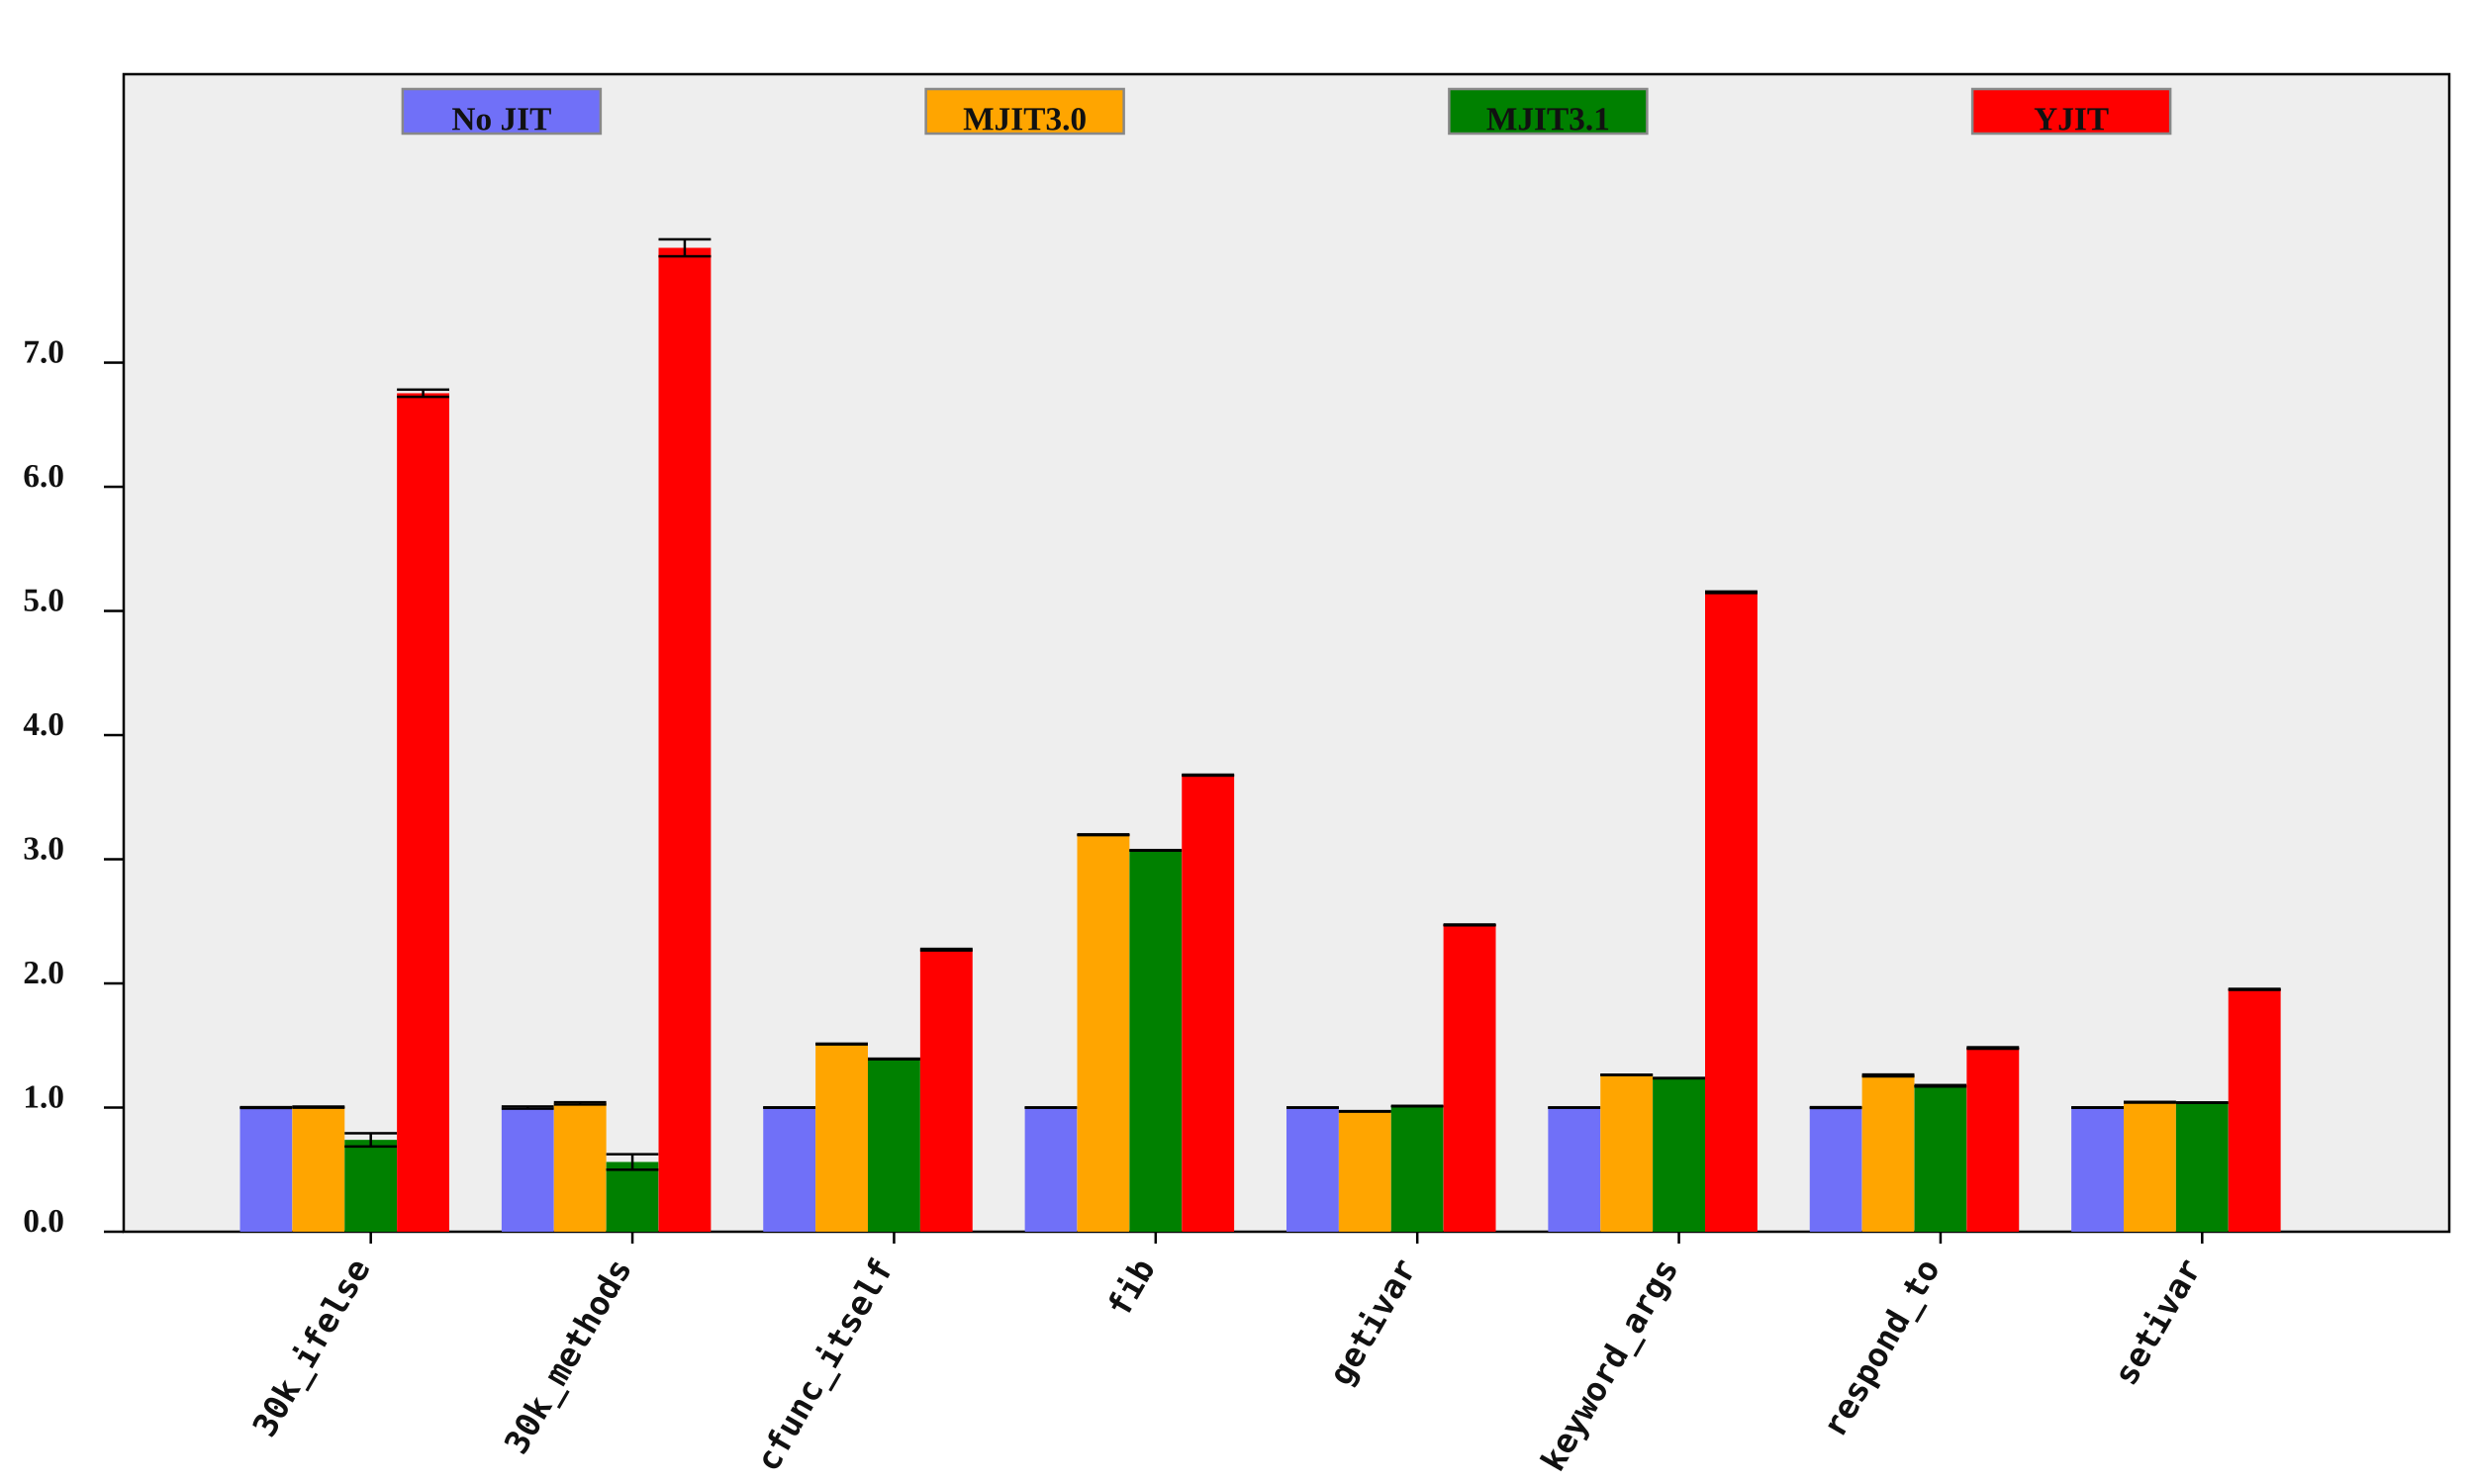
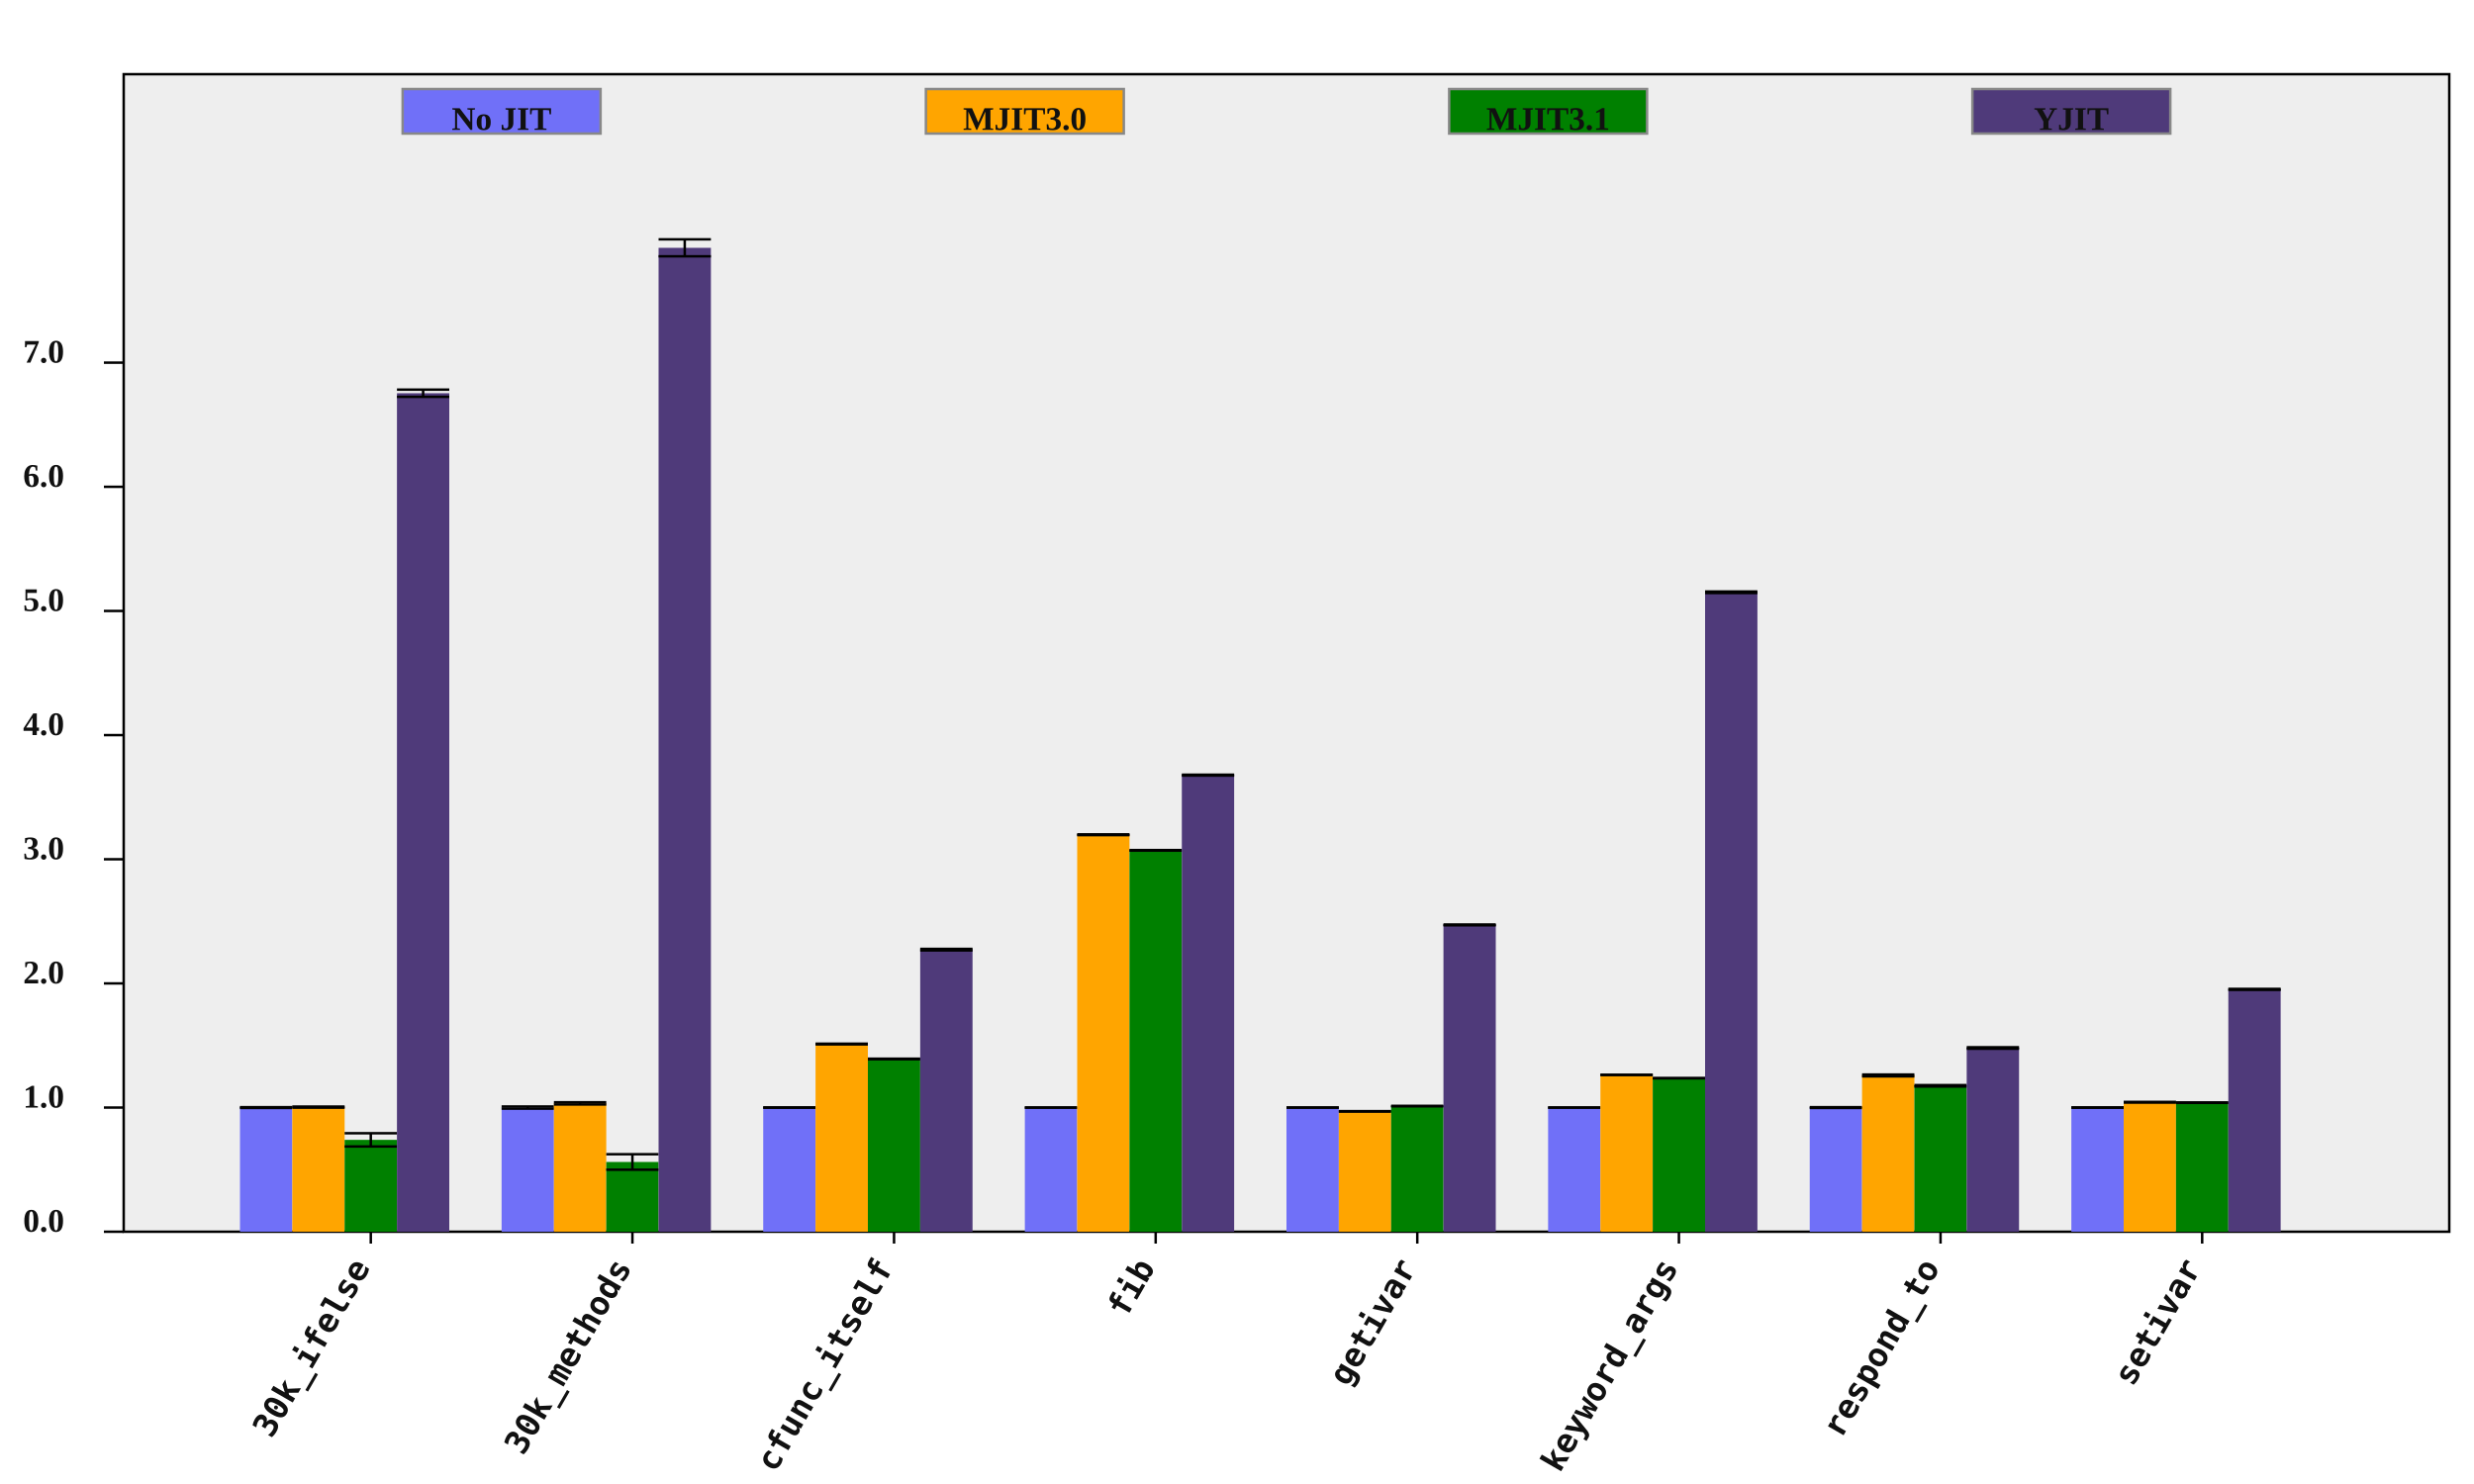
<svg xmlns="http://www.w3.org/2000/svg" viewBox="0 0 1000 600" width="100%" height="100%">
  <rect x="50.0" y="30.0" width="940.0" height="468" stroke="#000" fill="#EEE" />
  <line x1="42.0" y1="498" x2="50.0" y2="498" stroke="#000" />
  <text x="26" y="498" text-anchor="end" font-weight="bold" font-size="small" fill="#111">
0.0
</text>
  <line x1="42.0" y1="447.803" x2="50.0" y2="447.803" stroke="#000" />
  <text x="26" y="447.803" text-anchor="end" font-weight="bold" font-size="small" fill="#111">
1.0
</text>
  <line x1="42.0" y1="397.607" x2="50.0" y2="397.607" stroke="#000" />
  <text x="26" y="397.607" text-anchor="end" font-weight="bold" font-size="small" fill="#111">
2.0
</text>
  <line x1="42.0" y1="347.41" x2="50.0" y2="347.41" stroke="#000" />
  <text x="26" y="347.41" text-anchor="end" font-weight="bold" font-size="small" fill="#111">
3.0
</text>
  <line x1="42.0" y1="297.213" x2="50.0" y2="297.213" stroke="#000" />
  <text x="26" y="297.213" text-anchor="end" font-weight="bold" font-size="small" fill="#111">
4.0
</text>
  <line x1="42.0" y1="247.017" x2="50.0" y2="247.017" stroke="#000" />
  <text x="26" y="247.017" text-anchor="end" font-weight="bold" font-size="small" fill="#111">
5.0
</text>
  <line x1="42.0" y1="196.82" x2="50.0" y2="196.82" stroke="#000" />
  <text x="26" y="196.82" text-anchor="end" font-weight="bold" font-size="small" fill="#111">
6.0
</text>
  <line x1="42.0" y1="146.624" x2="50.0" y2="146.624" stroke="#000" />
  <text x="26" y="146.624" text-anchor="end" font-weight="bold" font-size="small" fill="#111">
7.0
</text>
  <rect x="162.75" y="36" width="80.0" height="18.0" fill="#7070f8" stroke="#888" />
  <text x="202.75" y="52.5" font-size="small" text-anchor="middle" font-weight="bold" fill="#111">
No JIT
</text>
  <rect x="374.25" y="36" width="80.0" height="18.0" fill="orange" stroke="#888" />
  <text x="414.25" y="52.5" font-size="small" text-anchor="middle" font-weight="bold" fill="#111">
MJIT3.0
</text>
  <rect x="585.75" y="36" width="80.0" height="18.0" fill="green" stroke="#888" />
  <text x="625.75" y="52.5" font-size="small" text-anchor="middle" font-weight="bold" fill="#111">
MJIT3.1
</text>
-   <rect x="797.25" y="36" width="80.0" height="18.0" fill="red" stroke="#888" />
+   <rect x="797.25" y="36" width="80.0" height="18.0" fill="#4F3A7A" stroke="#888" />
  <text x="837.25" y="52.5" font-size="small" text-anchor="middle" font-weight="bold" fill="#111">
YJIT
</text>
  <rect x="97.0" y="447.803" width="21.15" height="50.197" fill="#7070f8" data-tooltip="1.00x No-JIT time (No JIT)" />
  <line x1="97.0" y1="447.645" x2="118.15" y2="447.645" stroke="#000" />
  <line x1="97.0" y1="447.962" x2="118.15" y2="447.962" stroke="#000" />
  <line x1="107.575" y1="447.645" x2="107.575" y2="447.962" stroke="#000" />
  <rect x="118.15" y="447.625" width="21.15" height="50.375" fill="orange" data-tooltip="1.00x No-JIT time (MJIT3.0)" />
  <line x1="118.15" y1="447.403" x2="139.3" y2="447.403" stroke="#000" />
  <line x1="118.15" y1="447.846" x2="139.3" y2="447.846" stroke="#000" />
  <line x1="128.725" y1="447.403" x2="128.725" y2="447.846" stroke="#000" />
  <rect x="139.3" y="460.86" width="21.15" height="37.14" fill="green" data-tooltip="0.74x No-JIT time (MJIT3.1)" />
  <line x1="139.3" y1="458.182" x2="160.45" y2="458.182" stroke="#000" />
  <line x1="139.3" y1="463.539" x2="160.45" y2="463.539" stroke="#000" />
  <line x1="149.875" y1="458.182" x2="149.875" y2="463.539" stroke="#000" />
-   <rect x="160.45" y="158.987" width="21.15" height="339.013" fill="red" data-tooltip="6.75x No-JIT time (YJIT)" />
+   <rect x="160.45" y="158.987" width="21.15" height="339.013" fill="#4F3A7A" data-tooltip="6.75x No-JIT time (YJIT)" />
  <line x1="160.45" y1="157.528" x2="181.6" y2="157.528" stroke="#000" />
  <line x1="160.45" y1="160.445" x2="181.6" y2="160.445" stroke="#000" />
  <line x1="171.025" y1="157.528" x2="171.025" y2="160.445" stroke="#000" />
  <line x1="149.875" y1="498.0" x2="149.875" y2="502.8" stroke="#000" />
  <text x="149.875" y="512.4" fill="#111" font-size="small" font-family="monospace" font-weight="bold" text-anchor="end" transform="rotate(-60, 149.875, 512.4)">
30k_ifelse
</text>
  <rect x="202.75" y="447.803" width="21.15" height="50.197" fill="#7070f8" data-tooltip="1.00x No-JIT time (No JIT)" />
  <line x1="202.75" y1="447.371" x2="223.9" y2="447.371" stroke="#000" />
  <line x1="202.75" y1="448.235" x2="223.9" y2="448.235" stroke="#000" />
  <line x1="213.325" y1="447.371" x2="213.325" y2="448.235" stroke="#000" />
  <rect x="223.9" y="446.108" width="21.15" height="51.892" fill="orange" data-tooltip="1.03x No-JIT time (MJIT3.0)" />
  <line x1="223.9" y1="445.66" x2="245.05" y2="445.66" stroke="#000" />
  <line x1="223.9" y1="446.555" x2="245.05" y2="446.555" stroke="#000" />
  <line x1="234.475" y1="445.66" x2="234.475" y2="446.555" stroke="#000" />
  <rect x="245.05" y="469.8" width="21.15" height="28.2" fill="green" data-tooltip="0.56x No-JIT time (MJIT3.1)" />
  <line x1="245.05" y1="466.669" x2="266.2" y2="466.669" stroke="#000" />
  <line x1="245.05" y1="472.931" x2="266.2" y2="472.931" stroke="#000" />
  <line x1="255.625" y1="466.669" x2="255.625" y2="472.931" stroke="#000" />
-   <rect x="266.2" y="100.2" width="21.15" height="397.8" fill="red" data-tooltip="7.92x No-JIT time (YJIT)" />
+   <rect x="266.2" y="100.2" width="21.15" height="397.8" fill="#4F3A7A" data-tooltip="7.92x No-JIT time (YJIT)" />
  <line x1="266.2" y1="96.769" x2="287.35" y2="96.769" stroke="#000" />
  <line x1="266.2" y1="103.631" x2="287.35" y2="103.631" stroke="#000" />
  <line x1="276.775" y1="96.769" x2="276.775" y2="103.631" stroke="#000" />
  <line x1="255.625" y1="498.0" x2="255.625" y2="502.8" stroke="#000" />
  <text x="255.625" y="512.4" fill="#111" font-size="small" font-family="monospace" font-weight="bold" text-anchor="end" transform="rotate(-60, 255.625, 512.4)">
30k_methods
</text>
  <rect x="308.5" y="447.803" width="21.15" height="50.197" fill="#7070f8" data-tooltip="1.00x No-JIT time (No JIT)" />
  <line x1="308.5" y1="447.731" x2="329.65" y2="447.731" stroke="#000" />
  <line x1="308.5" y1="447.876" x2="329.65" y2="447.876" stroke="#000" />
  <line x1="319.075" y1="447.731" x2="319.075" y2="447.876" stroke="#000" />
  <rect x="329.65" y="422.111" width="21.15" height="75.889" fill="orange" data-tooltip="1.51x No-JIT time (MJIT3.0)" />
  <line x1="329.65" y1="421.968" x2="350.8" y2="421.968" stroke="#000" />
  <line x1="329.65" y1="422.254" x2="350.8" y2="422.254" stroke="#000" />
  <line x1="340.225" y1="421.968" x2="340.225" y2="422.254" stroke="#000" />
  <rect x="350.8" y="428.152" width="21.15" height="69.848" fill="green" data-tooltip="1.39x No-JIT time (MJIT3.1)" />
  <line x1="350.8" y1="428.038" x2="371.95" y2="428.038" stroke="#000" />
  <line x1="350.8" y1="428.266" x2="371.95" y2="428.266" stroke="#000" />
  <line x1="361.375" y1="428.038" x2="361.375" y2="428.266" stroke="#000" />
-   <rect x="371.95" y="383.958" width="21.15" height="114.042" fill="red" data-tooltip="2.27x No-JIT time (YJIT)" />
+   <rect x="371.95" y="383.958" width="21.15" height="114.042" fill="#4F3A7A" data-tooltip="2.27x No-JIT time (YJIT)" />
  <line x1="371.95" y1="383.644" x2="393.1" y2="383.644" stroke="#000" />
  <line x1="371.95" y1="384.272" x2="393.1" y2="384.272" stroke="#000" />
  <line x1="382.525" y1="383.644" x2="382.525" y2="384.272" stroke="#000" />
  <line x1="361.375" y1="498.0" x2="361.375" y2="502.8" stroke="#000" />
  <text x="361.375" y="512.4" fill="#111" font-size="small" font-family="monospace" font-weight="bold" text-anchor="end" transform="rotate(-60, 361.375, 512.4)">
cfunc_itself
</text>
  <rect x="414.25" y="447.803" width="21.15" height="50.197" fill="#7070f8" data-tooltip="1.00x No-JIT time (No JIT)" />
  <line x1="414.25" y1="447.77" x2="435.4" y2="447.77" stroke="#000" />
  <line x1="414.25" y1="447.837" x2="435.4" y2="447.837" stroke="#000" />
  <line x1="424.825" y1="447.77" x2="424.825" y2="447.837" stroke="#000" />
  <rect x="435.4" y="337.496" width="21.15" height="160.504" fill="orange" data-tooltip="3.20x No-JIT time (MJIT3.0)" />
  <line x1="435.4" y1="337.344" x2="456.55" y2="337.344" stroke="#000" />
  <line x1="435.4" y1="337.648" x2="456.55" y2="337.648" stroke="#000" />
  <line x1="445.975" y1="337.344" x2="445.975" y2="337.648" stroke="#000" />
  <rect x="456.55" y="343.802" width="21.15" height="154.198" fill="green" data-tooltip="3.07x No-JIT time (MJIT3.1)" />
  <line x1="456.55" y1="343.693" x2="477.7" y2="343.693" stroke="#000" />
  <line x1="456.55" y1="343.911" x2="477.7" y2="343.911" stroke="#000" />
  <line x1="467.125" y1="343.693" x2="467.125" y2="343.911" stroke="#000" />
-   <rect x="477.7" y="313.398" width="21.15" height="184.602" fill="red" data-tooltip="3.68x No-JIT time (YJIT)" />
+   <rect x="477.7" y="313.398" width="21.15" height="184.602" fill="#4F3A7A" data-tooltip="3.68x No-JIT time (YJIT)" />
  <line x1="477.7" y1="313.22" x2="498.85" y2="313.22" stroke="#000" />
  <line x1="477.7" y1="313.575" x2="498.85" y2="313.575" stroke="#000" />
  <line x1="488.275" y1="313.22" x2="488.275" y2="313.575" stroke="#000" />
  <line x1="467.125" y1="498.0" x2="467.125" y2="502.8" stroke="#000" />
  <text x="467.125" y="512.4" fill="#111" font-size="small" font-family="monospace" font-weight="bold" text-anchor="end" transform="rotate(-60, 467.125, 512.4)">
fib
</text>
  <rect x="520.0" y="447.803" width="21.15" height="50.197" fill="#7070f8" data-tooltip="1.00x No-JIT time (No JIT)" />
  <line x1="520.0" y1="447.769" x2="541.15" y2="447.769" stroke="#000" />
  <line x1="520.0" y1="447.837" x2="541.15" y2="447.837" stroke="#000" />
  <line x1="530.575" y1="447.769" x2="530.575" y2="447.837" stroke="#000" />
  <rect x="541.15" y="449.331" width="21.15" height="48.669" fill="orange" data-tooltip="0.97x No-JIT time (MJIT3.0)" />
  <line x1="541.15" y1="449.245" x2="562.3" y2="449.245" stroke="#000" />
  <line x1="541.15" y1="449.416" x2="562.3" y2="449.416" stroke="#000" />
  <line x1="551.725" y1="449.245" x2="551.725" y2="449.416" stroke="#000" />
  <rect x="562.3" y="447.201" width="21.15" height="50.799" fill="green" data-tooltip="1.01x No-JIT time (MJIT3.1)" />
  <line x1="562.3" y1="447.12" x2="583.45" y2="447.12" stroke="#000" />
  <line x1="562.3" y1="447.283" x2="583.45" y2="447.283" stroke="#000" />
  <line x1="572.875" y1="447.12" x2="572.875" y2="447.283" stroke="#000" />
-   <rect x="583.45" y="373.951" width="21.15" height="124.049" fill="red" data-tooltip="2.47x No-JIT time (YJIT)" />
+   <rect x="583.45" y="373.951" width="21.15" height="124.049" fill="#4F3A7A" data-tooltip="2.47x No-JIT time (YJIT)" />
  <line x1="583.45" y1="373.79" x2="604.6" y2="373.79" stroke="#000" />
  <line x1="583.45" y1="374.112" x2="604.6" y2="374.112" stroke="#000" />
  <line x1="594.025" y1="373.79" x2="594.025" y2="374.112" stroke="#000" />
  <line x1="572.875" y1="498.0" x2="572.875" y2="502.8" stroke="#000" />
  <text x="572.875" y="512.4" fill="#111" font-size="small" font-family="monospace" font-weight="bold" text-anchor="end" transform="rotate(-60, 572.875, 512.4)">
getivar
</text>
  <rect x="625.75" y="447.803" width="21.15" height="50.197" fill="#7070f8" data-tooltip="1.00x No-JIT time (No JIT)" />
  <line x1="625.75" y1="447.774" x2="646.9" y2="447.774" stroke="#000" />
  <line x1="625.75" y1="447.832" x2="646.9" y2="447.832" stroke="#000" />
  <line x1="636.325" y1="447.774" x2="636.325" y2="447.832" stroke="#000" />
  <rect x="646.9" y="434.589" width="21.15" height="63.411" fill="orange" data-tooltip="1.26x No-JIT time (MJIT3.0)" />
  <line x1="646.9" y1="434.537" x2="668.05" y2="434.537" stroke="#000" />
  <line x1="646.9" y1="434.642" x2="668.05" y2="434.642" stroke="#000" />
  <line x1="657.475" y1="434.537" x2="657.475" y2="434.642" stroke="#000" />
  <rect x="668.05" y="435.934" width="21.15" height="62.066" fill="green" data-tooltip="1.24x No-JIT time (MJIT3.1)" />
  <line x1="668.05" y1="435.89" x2="689.2" y2="435.89" stroke="#000" />
  <line x1="668.05" y1="435.979" x2="689.2" y2="435.979" stroke="#000" />
  <line x1="678.625" y1="435.89" x2="678.625" y2="435.979" stroke="#000" />
-   <rect x="689.2" y="239.463" width="21.15" height="258.537" fill="red" data-tooltip="5.15x No-JIT time (YJIT)" />
+   <rect x="689.2" y="239.463" width="21.15" height="258.537" fill="#4F3A7A" data-tooltip="5.15x No-JIT time (YJIT)" />
  <line x1="689.2" y1="239.158" x2="710.35" y2="239.158" stroke="#000" />
  <line x1="689.2" y1="239.767" x2="710.35" y2="239.767" stroke="#000" />
  <line x1="699.775" y1="239.158" x2="699.775" y2="239.767" stroke="#000" />
  <line x1="678.625" y1="498.0" x2="678.625" y2="502.8" stroke="#000" />
  <text x="678.625" y="512.4" fill="#111" font-size="small" font-family="monospace" font-weight="bold" text-anchor="end" transform="rotate(-60, 678.625, 512.4)">
keyword_args
</text>
  <rect x="731.5" y="447.803" width="21.15" height="50.197" fill="#7070f8" data-tooltip="1.00x No-JIT time (No JIT)" />
  <line x1="731.5" y1="447.645" x2="752.65" y2="447.645" stroke="#000" />
  <line x1="731.5" y1="447.961" x2="752.65" y2="447.961" stroke="#000" />
  <line x1="742.075" y1="447.645" x2="742.075" y2="447.961" stroke="#000" />
  <rect x="752.65" y="434.821" width="21.15" height="63.179" fill="orange" data-tooltip="1.26x No-JIT time (MJIT3.0)" />
  <line x1="752.65" y1="434.446" x2="773.8" y2="434.446" stroke="#000" />
  <line x1="752.65" y1="435.196" x2="773.8" y2="435.196" stroke="#000" />
  <line x1="763.225" y1="434.446" x2="763.225" y2="435.196" stroke="#000" />
  <rect x="773.8" y="439.007" width="21.15" height="58.993" fill="green" data-tooltip="1.18x No-JIT time (MJIT3.1)" />
  <line x1="773.8" y1="438.721" x2="794.95" y2="438.721" stroke="#000" />
  <line x1="773.8" y1="439.293" x2="794.95" y2="439.293" stroke="#000" />
  <line x1="784.375" y1="438.721" x2="784.375" y2="439.293" stroke="#000" />
-   <rect x="794.95" y="423.714" width="21.15" height="74.286" fill="red" data-tooltip="1.48x No-JIT time (YJIT)" />
+   <rect x="794.95" y="423.714" width="21.15" height="74.286" fill="#4F3A7A" data-tooltip="1.48x No-JIT time (YJIT)" />
  <line x1="794.95" y1="423.417" x2="816.1" y2="423.417" stroke="#000" />
  <line x1="794.95" y1="424.011" x2="816.1" y2="424.011" stroke="#000" />
  <line x1="805.525" y1="423.417" x2="805.525" y2="424.011" stroke="#000" />
  <line x1="784.375" y1="498.0" x2="784.375" y2="502.8" stroke="#000" />
  <text x="784.375" y="512.4" fill="#111" font-size="small" font-family="monospace" font-weight="bold" text-anchor="end" transform="rotate(-60, 784.375, 512.4)">
respond_to
</text>
  <rect x="837.25" y="447.803" width="21.15" height="50.197" fill="#7070f8" data-tooltip="1.00x No-JIT time (No JIT)" />
  <line x1="837.25" y1="447.727" x2="858.4" y2="447.727" stroke="#000" />
  <line x1="837.25" y1="447.88" x2="858.4" y2="447.88" stroke="#000" />
  <line x1="847.825" y1="447.727" x2="847.825" y2="447.88" stroke="#000" />
  <rect x="858.4" y="445.652" width="21.15" height="52.348" fill="orange" data-tooltip="1.04x No-JIT time (MJIT3.0)" />
  <line x1="858.4" y1="445.516" x2="879.55" y2="445.516" stroke="#000" />
  <line x1="858.4" y1="445.788" x2="879.55" y2="445.788" stroke="#000" />
  <line x1="868.975" y1="445.516" x2="868.975" y2="445.788" stroke="#000" />
  <rect x="879.55" y="445.816" width="21.15" height="52.184" fill="green" data-tooltip="1.04x No-JIT time (MJIT3.1)" />
  <line x1="879.55" y1="445.735" x2="900.7" y2="445.735" stroke="#000" />
  <line x1="879.55" y1="445.896" x2="900.7" y2="445.896" stroke="#000" />
  <line x1="890.125" y1="445.735" x2="890.125" y2="445.896" stroke="#000" />
-   <rect x="900.7" y="400.016" width="21.15" height="97.984" fill="red" data-tooltip="1.95x No-JIT time (YJIT)" />
+   <rect x="900.7" y="400.016" width="21.15" height="97.984" fill="#4F3A7A" data-tooltip="1.95x No-JIT time (YJIT)" />
  <line x1="900.7" y1="399.82" x2="921.85" y2="399.82" stroke="#000" />
  <line x1="900.7" y1="400.212" x2="921.85" y2="400.212" stroke="#000" />
  <line x1="911.275" y1="399.82" x2="911.275" y2="400.212" stroke="#000" />
  <line x1="890.125" y1="498.0" x2="890.125" y2="502.8" stroke="#000" />
  <text x="890.125" y="512.4" fill="#111" font-size="small" font-family="monospace" font-weight="bold" text-anchor="end" transform="rotate(-60, 890.125, 512.4)">
setivar
</text>
</svg>
